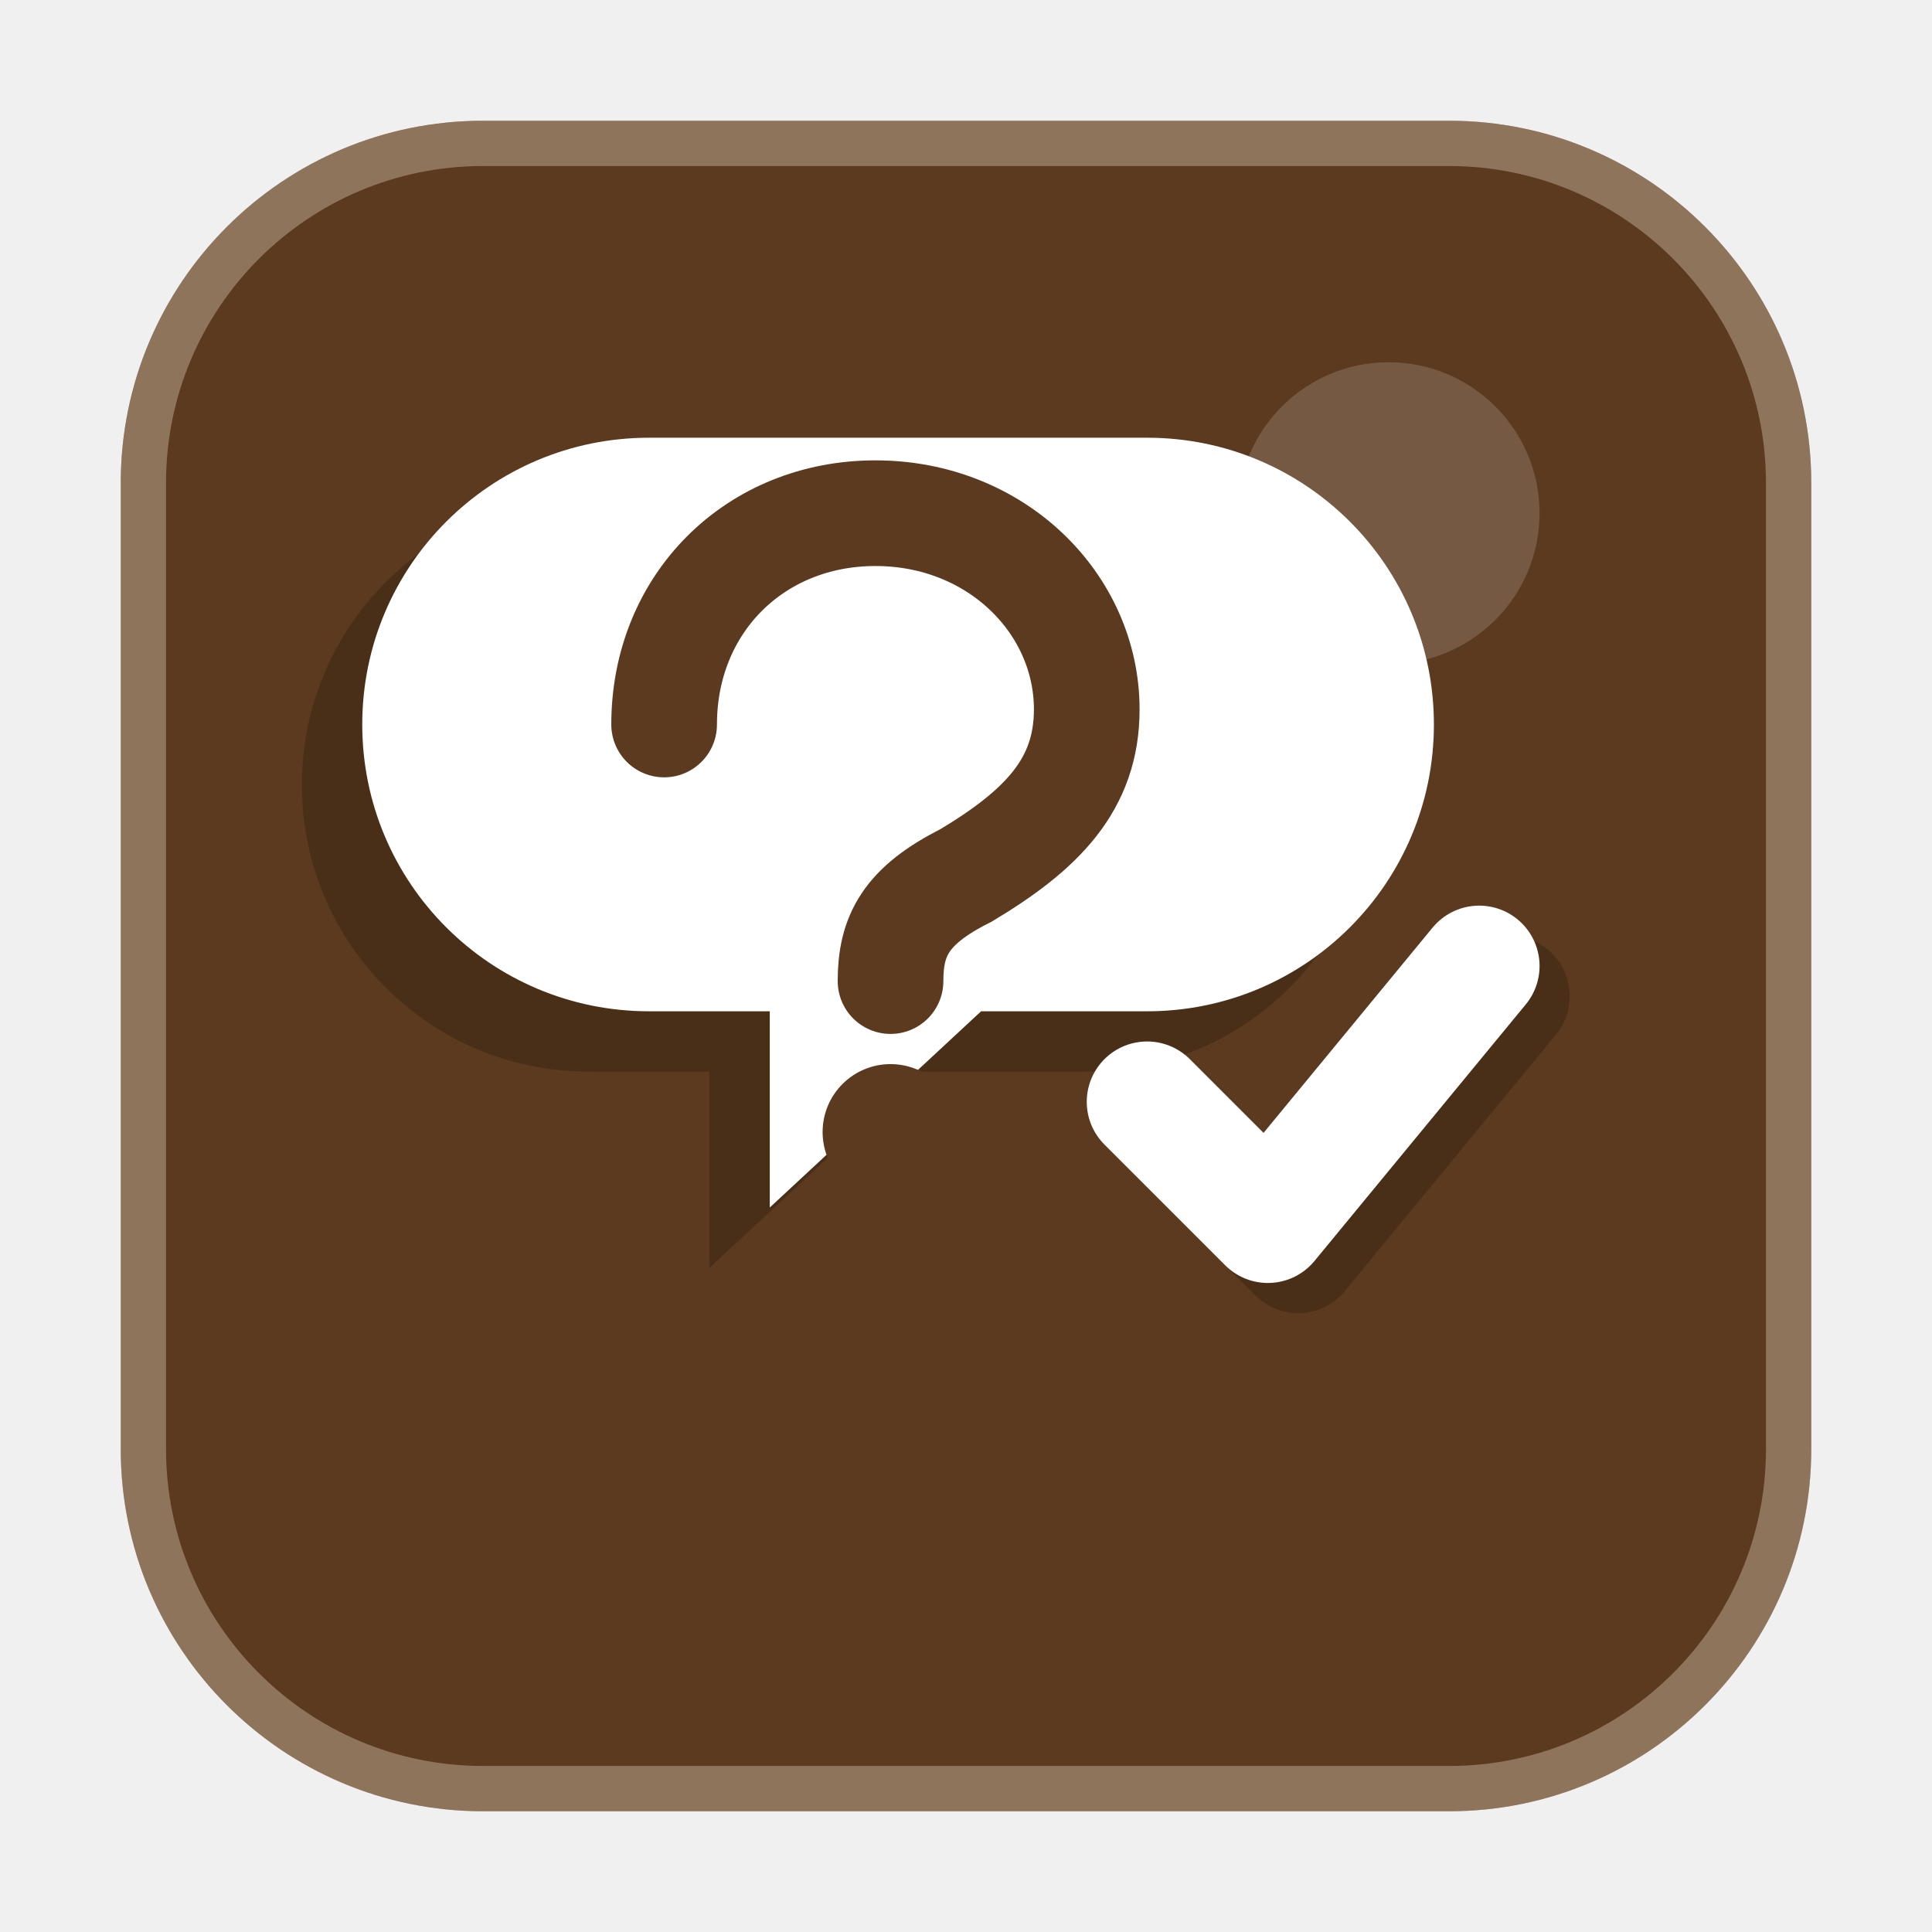
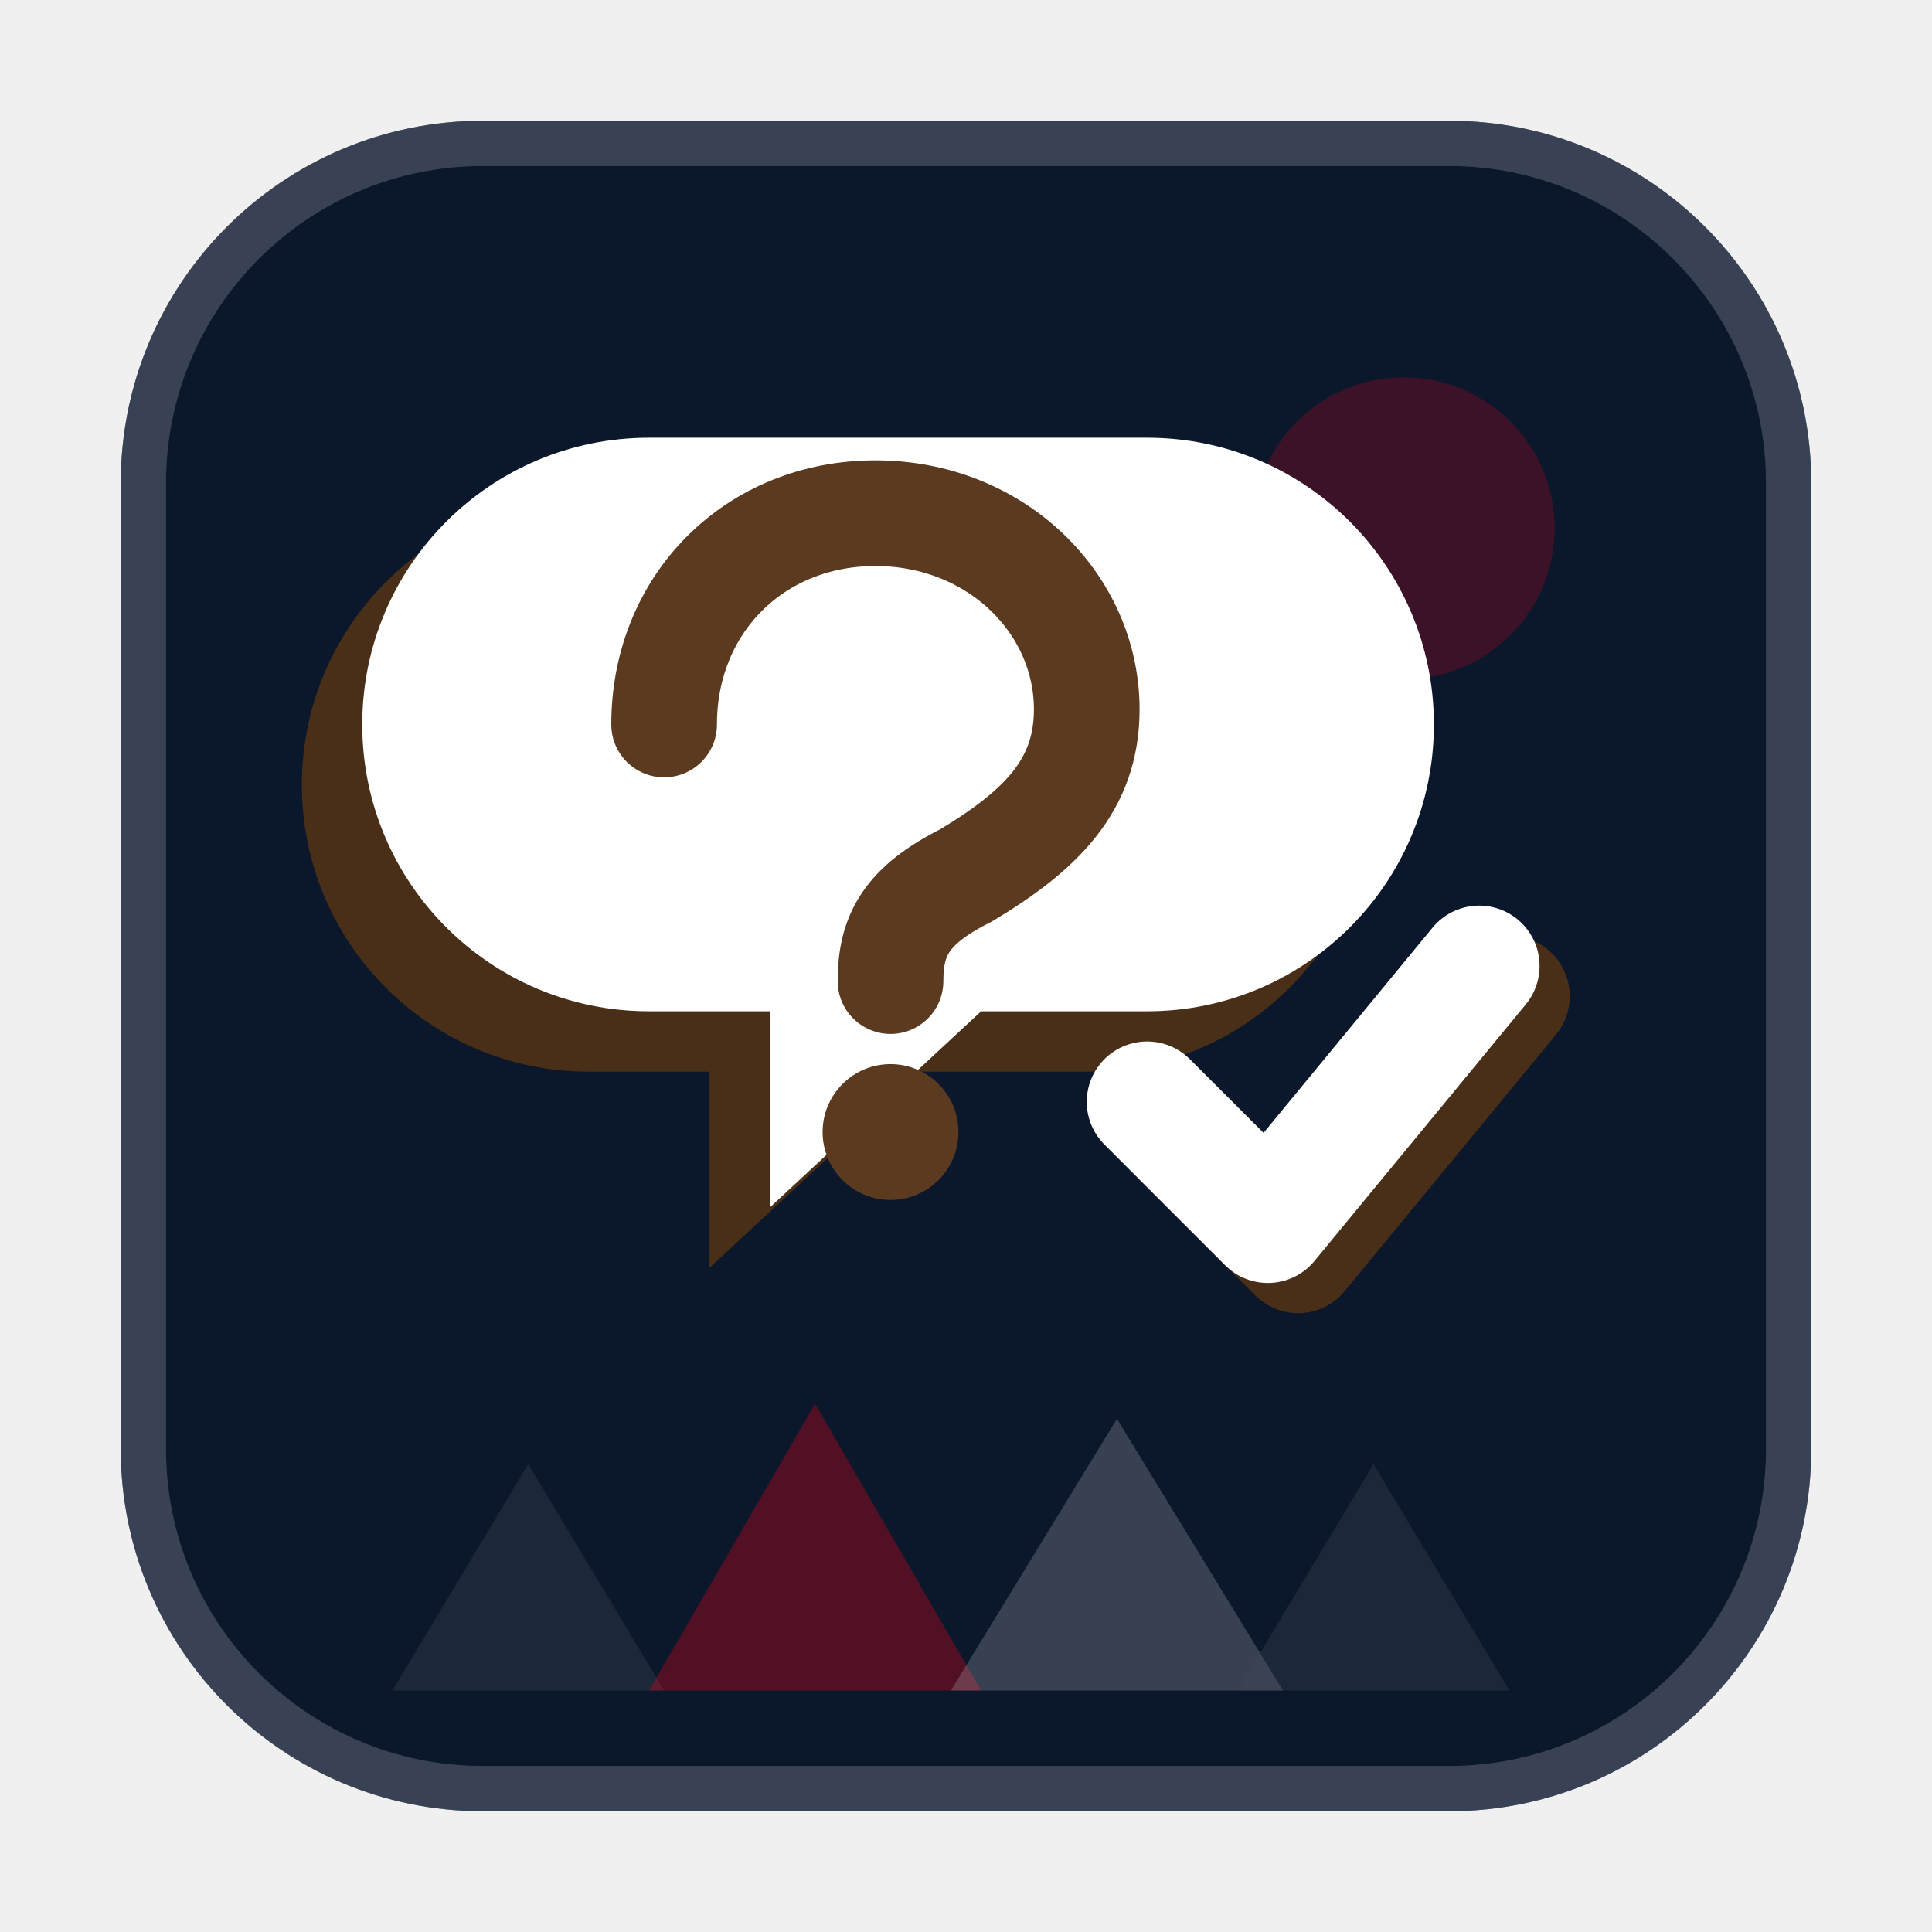
<svg xmlns="http://www.w3.org/2000/svg" width="128" height="128" viewBox="0 0 128 128" fill="none">
-   <rect x="8" y="8" width="112" height="112" rx="24" fill="#5b3a1f" />
-   <rect x="9.5" y="9.5" width="109" height="109" rx="22.5" stroke="#f0dfcf" stroke-opacity="0.35" stroke-width="3" />
-   <circle cx="92" cy="34" r="10" fill="#ffffff" fill-opacity="0.16" />
+   <rect x="8" y="8" width="112" height="112" rx="24" fill="#0b172b" />
+   <rect x="9.5" y="9.5" width="109" height="109" rx="22.5" stroke="#777e8c" stroke-opacity="0.42" stroke-width="3" />
+   <circle cx="93" cy="35" r="10" fill="#e40117" fill-opacity="0.22" />
+   <path d="M26 112L44 112L35 97L26 112Z" fill="#3f4956" fill-opacity="0.34" />
+   <path d="M43 112L65 112L54 93L43 112Z" fill="#e40117" fill-opacity="0.32" />
+   <path d="M63 112L85 112L74 94L63 112Z" fill="#d6d7dc" fill-opacity="0.22" />
+   <path d="M82 112L100 112L91 97L82 112Z" fill="#3f4956" fill-opacity="0.34" />
  <path d="M39 33H72C82.5 33 91 41.5 91 52C91 62.5 82.5 71 72 71H61L47 84V71H39C28.5 71 20 62.5 20 52C20 41.5 28.5 33 39 33Z" fill="#4a2f18" />
  <path d="M43 29H76C86.5 29 95 37.5 95 48C95 58.5 86.5 67 76 67H65L51 80V67H43C32.5 67 24 58.5 24 48C24 37.5 32.5 29 43 29Z" fill="#FFFFFF" />
  <path d="M44 48C44 40 50 34 58 34C66 34 72 40 72 47C72 52 69 55 64 58C60 60 59 62 59 65" stroke="#5b3a1f" stroke-width="7" stroke-linecap="round" />
  <circle cx="59" cy="75" r="4.5" fill="#5b3a1f" />
  <path d="M78 75L86 83L100 66" stroke="#4a2f18" stroke-width="8" stroke-linecap="round" stroke-linejoin="round" />
  <path d="M76 73L84 81L98 64" stroke="#FFFFFF" stroke-width="8" stroke-linecap="round" stroke-linejoin="round" />
</svg>
